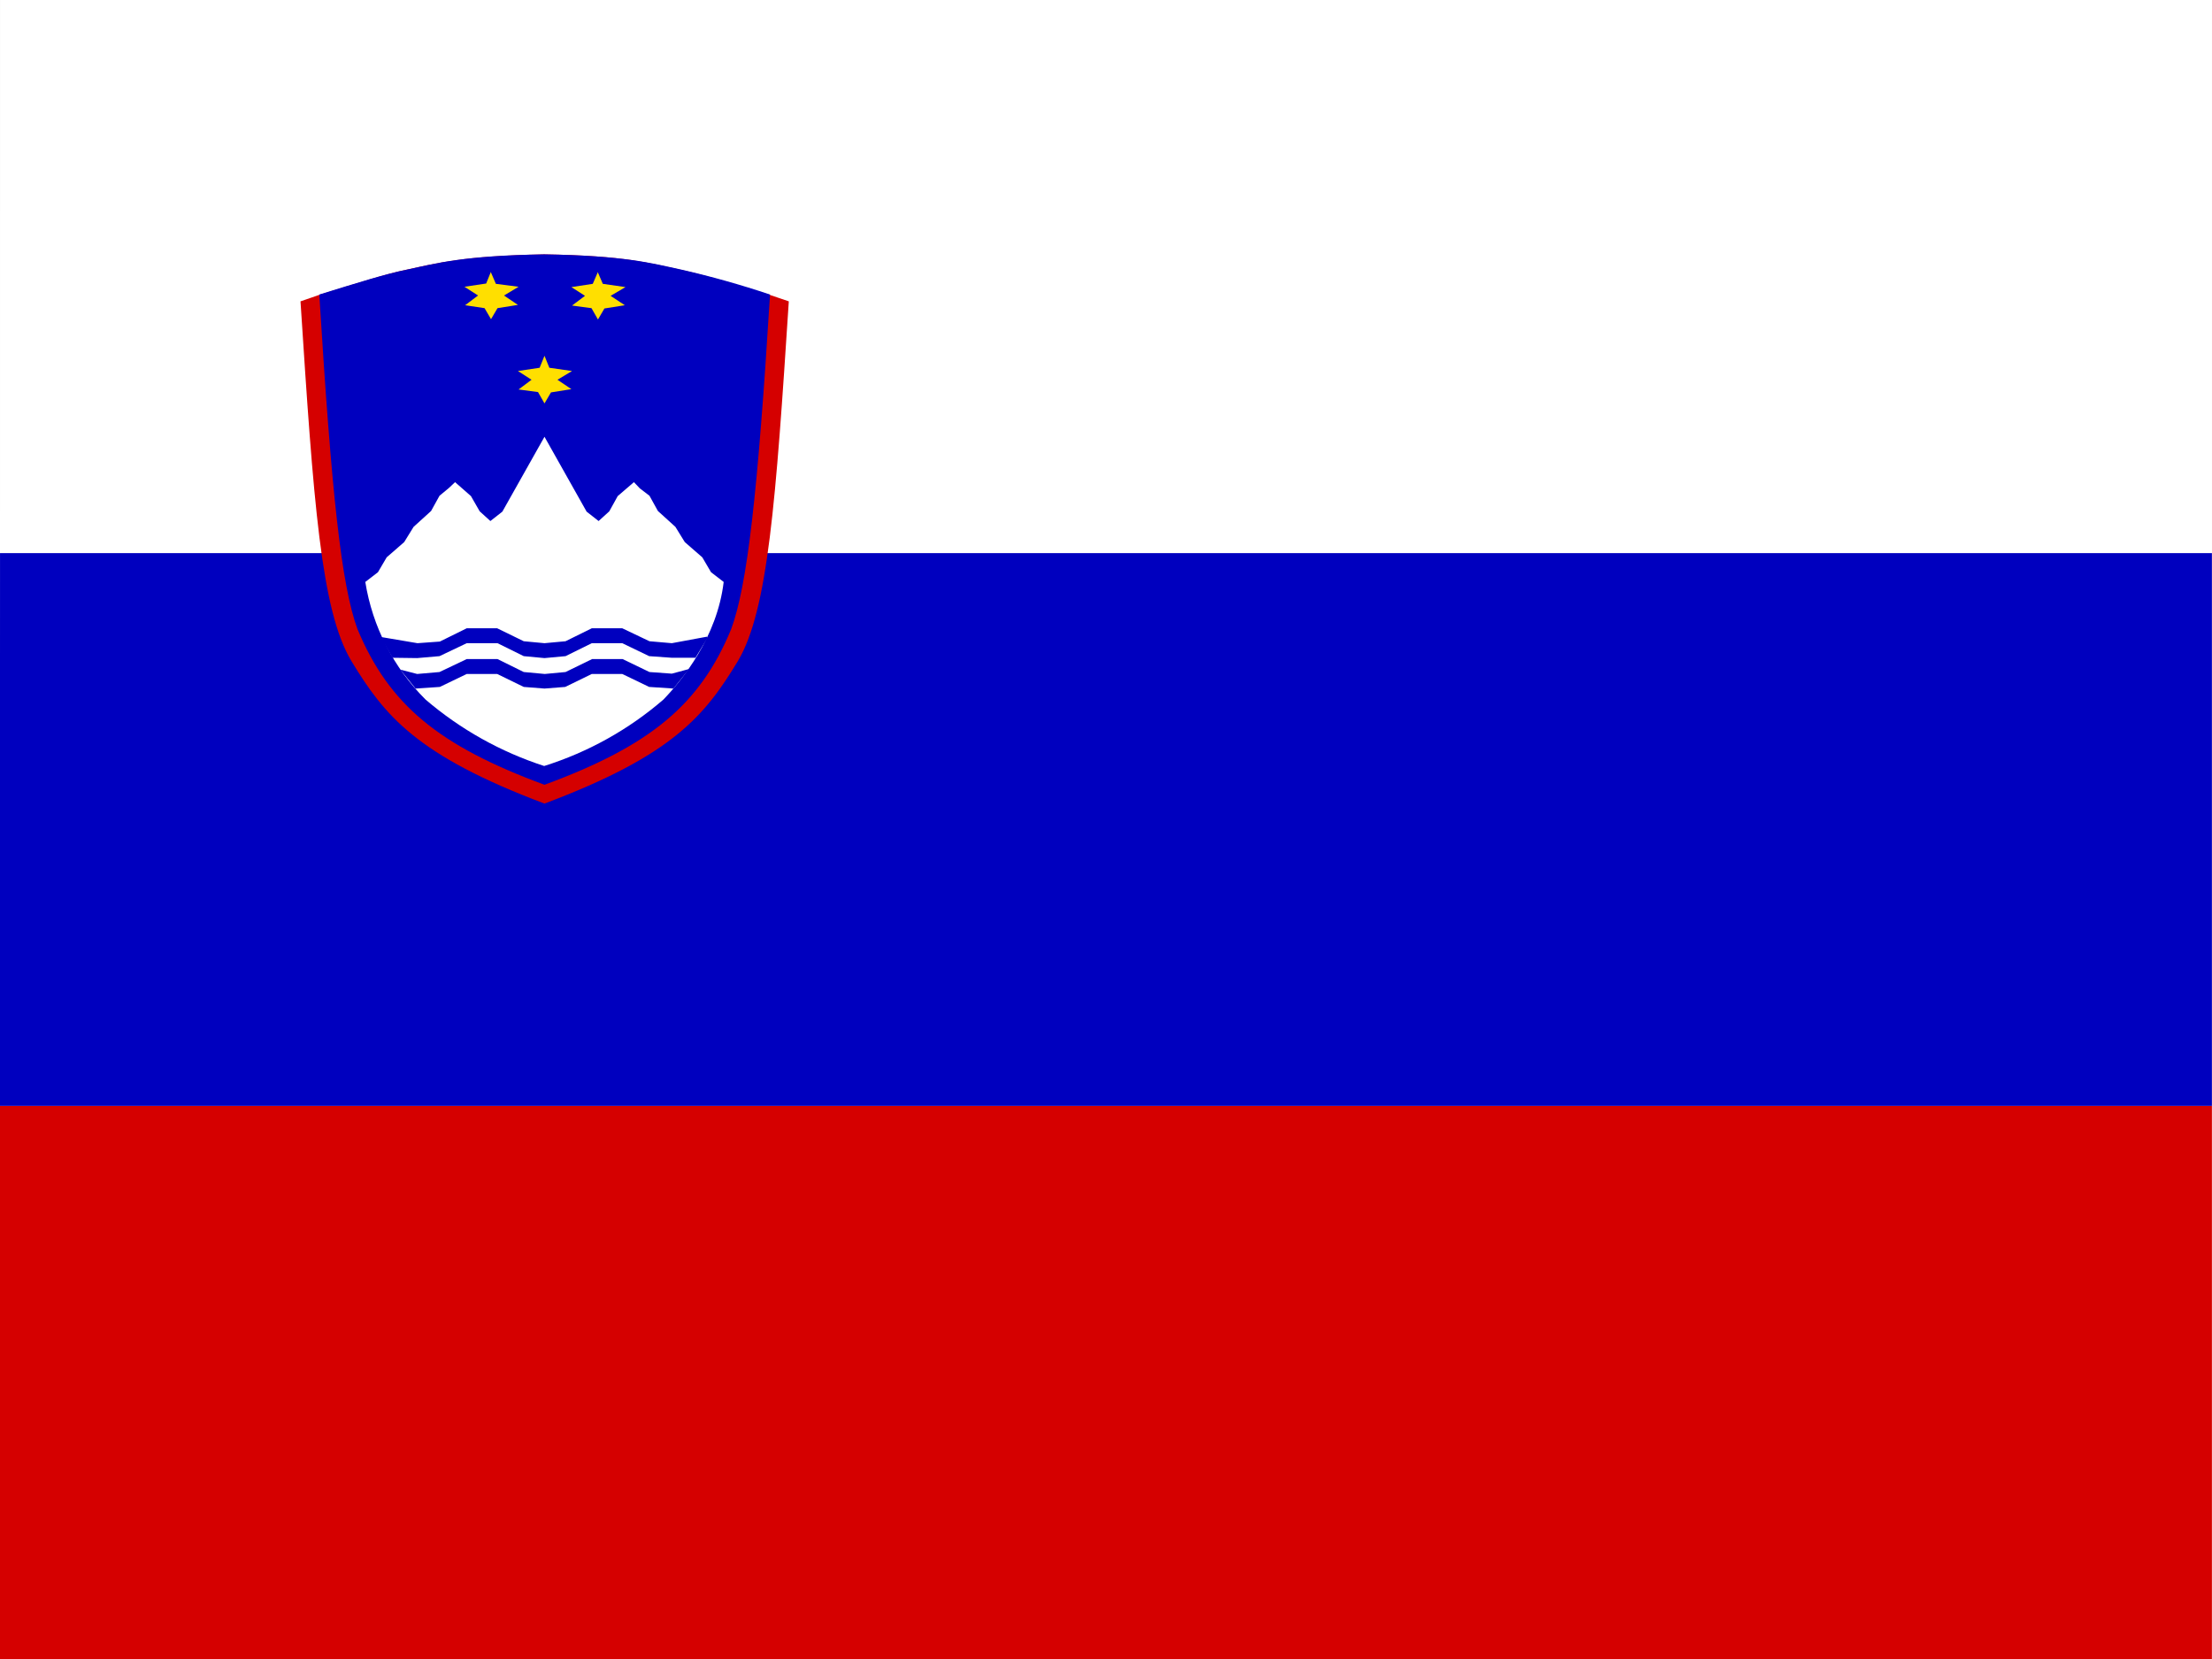
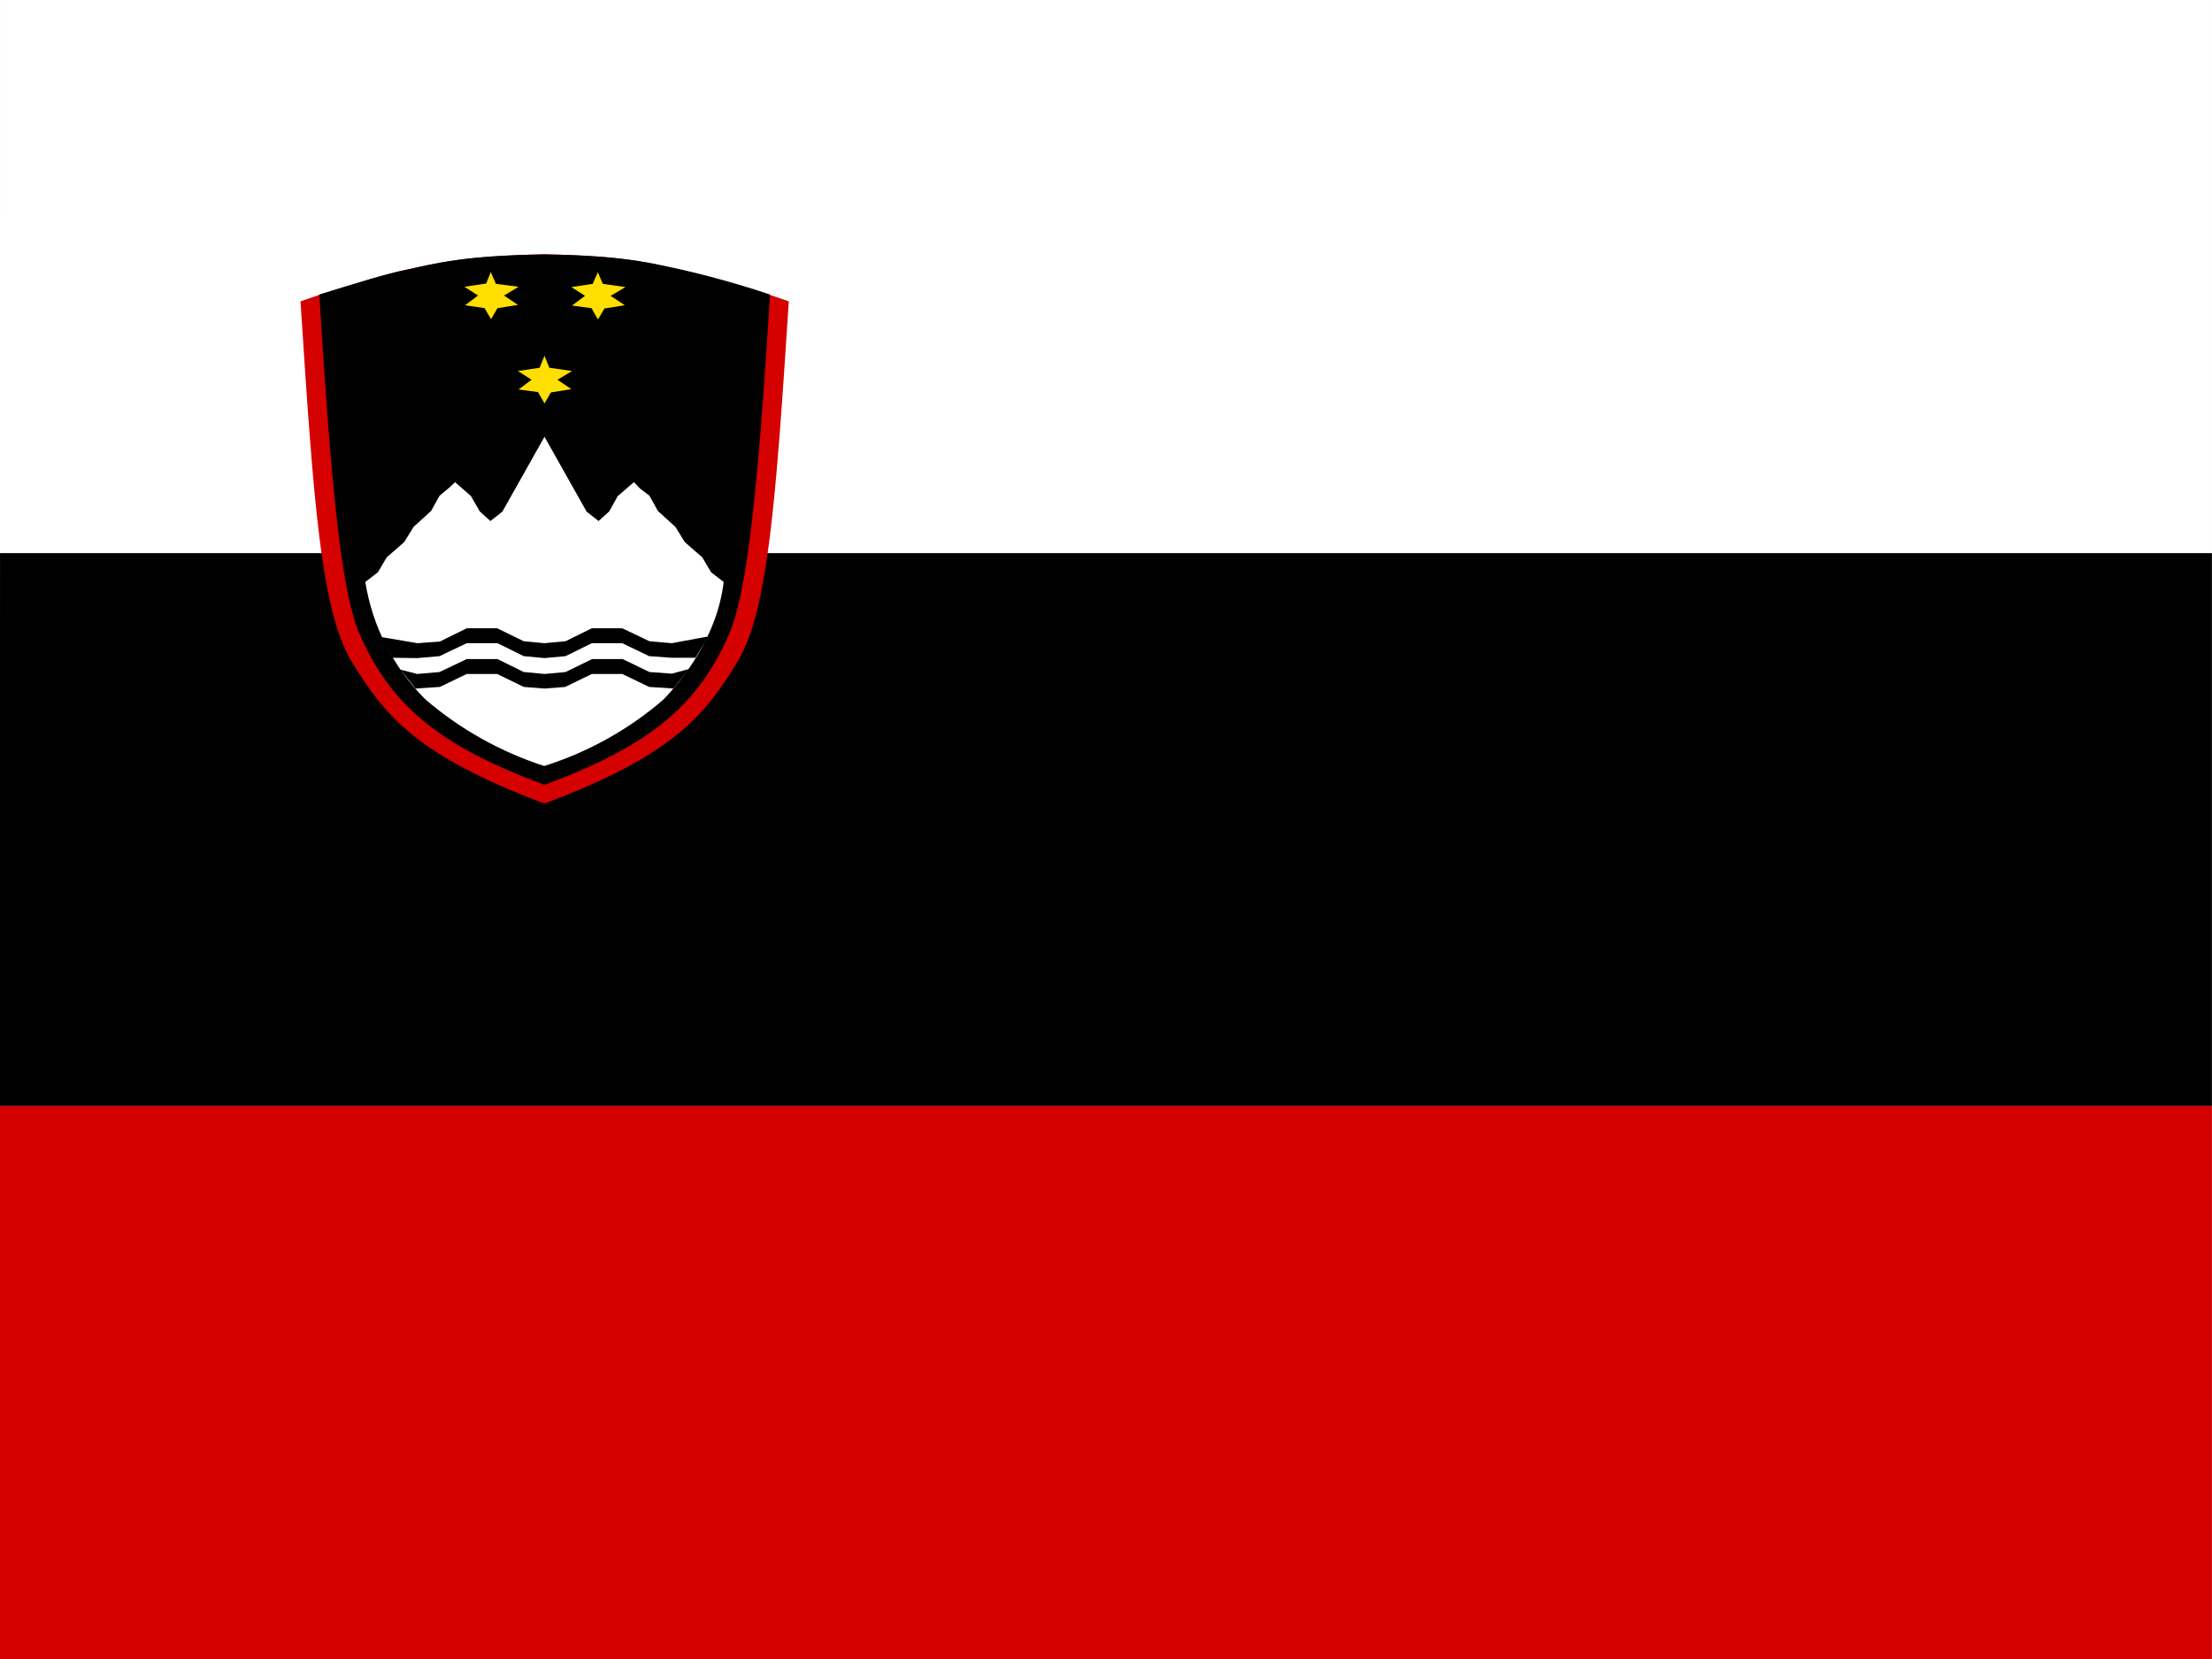
<svg xmlns="http://www.w3.org/2000/svg" id="flag-icon-css-si" viewBox="0 0 640 480">
  <defs>
    <clipPath id="si-a">
      <path fill-opacity=".7" d="M-15 0h682.6v512H-15.1z" />
    </clipPath>
  </defs>
  <g fill-rule="evenodd" stroke-width="1pt" clip-path="url(#si-a)" transform="translate(14.1) scale(.9375)">
    <path fill="#fff" d="M-62 0H962v512H-62z" />
    <path fill="#d50000" d="M-62 341.3H962V512H-62z" />
-     <path fill="#0000bf" d="M-62 170.7H962v170.6H-62z" />
+     <path fill="f" d="M-62 170.7H962v170.6H-62z" />
    <path fill="#d50000" d="M228.4 93c-4 61.6-6.4 95.4-15.7 111-10.2 16.8-20 29.1-59.7 44-39.6-14.9-49.4-27.2-59.6-44-9.4-15.6-11.7-49.4-15.7-111l5.8-2c11.8-3.6 20.6-6.5 27.1-7.8 9.3-2 17.3-4.2 42.3-4.7 25 .4 33 2.8 42.3 4.8 6.4 1.4 15.6 4 27.3 7.7l5.9 2z" />
-     <path fill="#0000bf" d="M222.6 91c-3.8 61.5-7 89.7-12 103.2-9.6 23.2-24.8 35.9-57.6 48-32.8-12.1-48-24.8-57.7-48-5-13.6-8-41.7-11.8-103.3 11.6-3.6 20.6-6.4 27.1-7.7 9.3-2 17.3-4.3 42.3-4.7 25 .4 33 2.7 42.3 4.7a284 284 0 0127.4 7.7z" />
+     <path fill="f" d="M222.6 91c-3.8 61.5-7 89.7-12 103.2-9.6 23.2-24.8 35.9-57.6 48-32.8-12.1-48-24.8-57.7-48-5-13.6-8-41.7-11.8-103.3 11.6-3.6 20.6-6.4 27.1-7.7 9.3-2 17.3-4.3 42.3-4.7 25 .4 33 2.7 42.3 4.7a284 284 0 0127.4 7.7z" />
    <path fill="#ffdf00" d="M153 109.8l1.5 3.7 7 1-4.5 2.7 4.3 2.9-6.3 1-2 3.4-2-3.5-6-.8 4-3-4.2-2.7 6.7-1 1.5-3.7z" />
    <path fill="#fff" d="M208.3 179.6l-3.9-3-2.7-4.6-5.4-4.7-2.9-4.7-5.4-4.9-2.6-4.7-3-2.3-1.8-1.9-5 4.3-2.6 4.7-3.3 3-3.7-2.9-2.7-4.8-10.3-18.3-10.3 18.3-2.7 4.8-3.7 2.9-3.3-3-2.7-4.7-4.9-4.3-1.9 1.8-2.9 2.4-2.6 4.7-5.4 4.9-2.9 4.7-5.4 4.7-2.7 4.6-3.9 3a65.8 65.8 0 0018.6 36.3 107 107 0 0036.6 20.5 104.1 104.1 0 0036.8-20.5c5.8-6 16.6-19.3 18.6-36.3z" />
    <path fill="#ffdf00" d="M169.4 83.9l1.6 3.7 7 1-4.6 2.7 4.4 2.9-6.3 1-2 3.4-2-3.5-6-.8 4-3-4.2-2.7 6.6-1 1.6-3.7zm-33 0l1.6 3.7 7 .9-4.5 2.7 4.3 2.9-6.3 1-2 3.4-2-3.4-6-.9 4-3-4.2-2.7 6.7-1 1.5-3.7z" />
-     <path fill="#0000bf" d="M199.7 203h-7.4l-7-.5-8.3-4h-9.4l-8.1 4-6.5.6-6.4-.6-8.1-4H129l-8.4 4-6.9.6-7.6-.1-3.6-6.2.1-.2 11.2 1.9 6.9-.5 8.3-4.1h9.4l8.2 4 6.4.6 6.5-.6 8.1-4h9.4l8.4 4 6.9.6 10.8-2 .2.4-3.7 6.1zm-86.4 9.5l7.4-.5 8.3-4h9.4l8.2 4 6.4.5 6.4-.5 8.2-4h9.4l8.3 4 7.5.5 4.8-6h-.1l-5.2 1.4-6.9-.5-8.3-4h-9.4l-8.2 4-6.4.6-6.5-.6-8.1-4H129l-8.4 4-6.9.6-5-1.3v.2l4.5 5.6z" />
+     <path fill="f" d="M199.7 203h-7.4l-7-.5-8.3-4h-9.4l-8.1 4-6.5.6-6.4-.6-8.1-4H129l-8.4 4-6.9.6-7.6-.1-3.6-6.2.1-.2 11.2 1.9 6.9-.5 8.3-4.1h9.4l8.2 4 6.4.6 6.5-.6 8.1-4h9.4l8.4 4 6.9.6 10.8-2 .2.4-3.7 6.1zm-86.4 9.5l7.4-.5 8.3-4h9.4l8.2 4 6.4.5 6.4-.5 8.2-4h9.4l8.3 4 7.5.5 4.8-6h-.1l-5.2 1.4-6.9-.5-8.3-4h-9.4l-8.2 4-6.4.6-6.5-.6-8.1-4H129l-8.4 4-6.9.6-5-1.3v.2l4.5 5.6z" />
  </g>
</svg>
